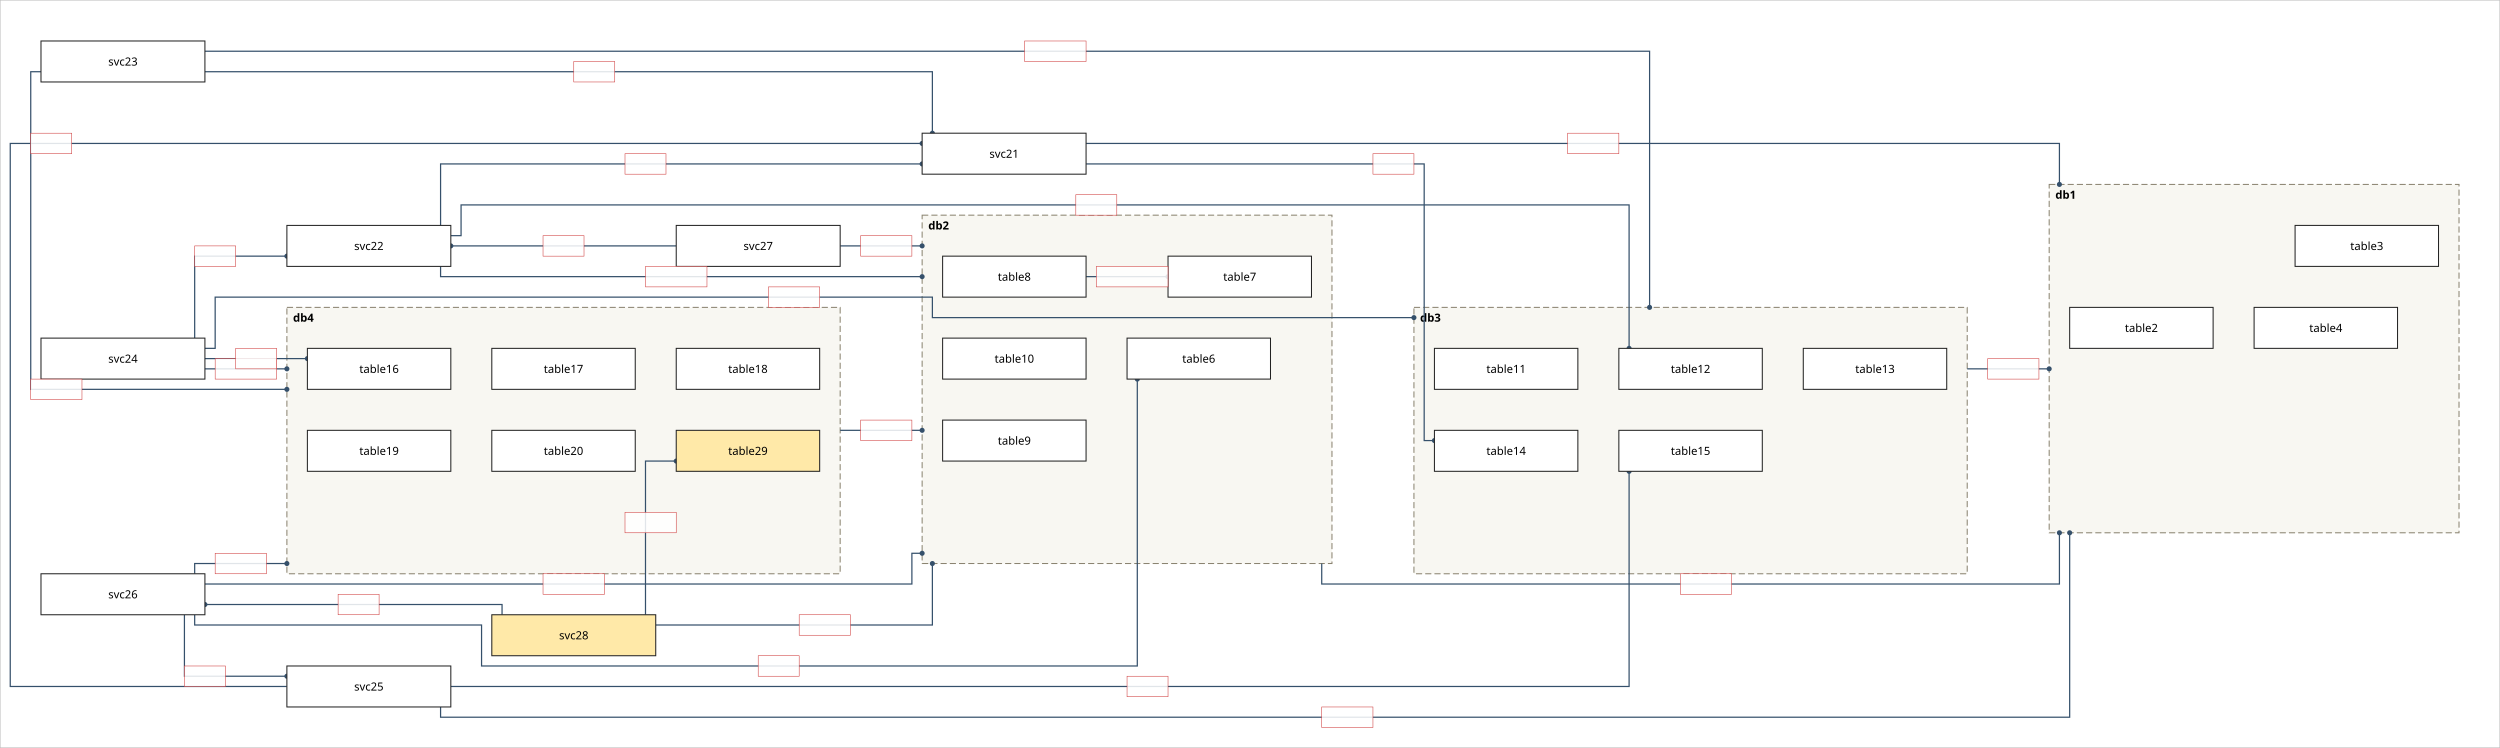
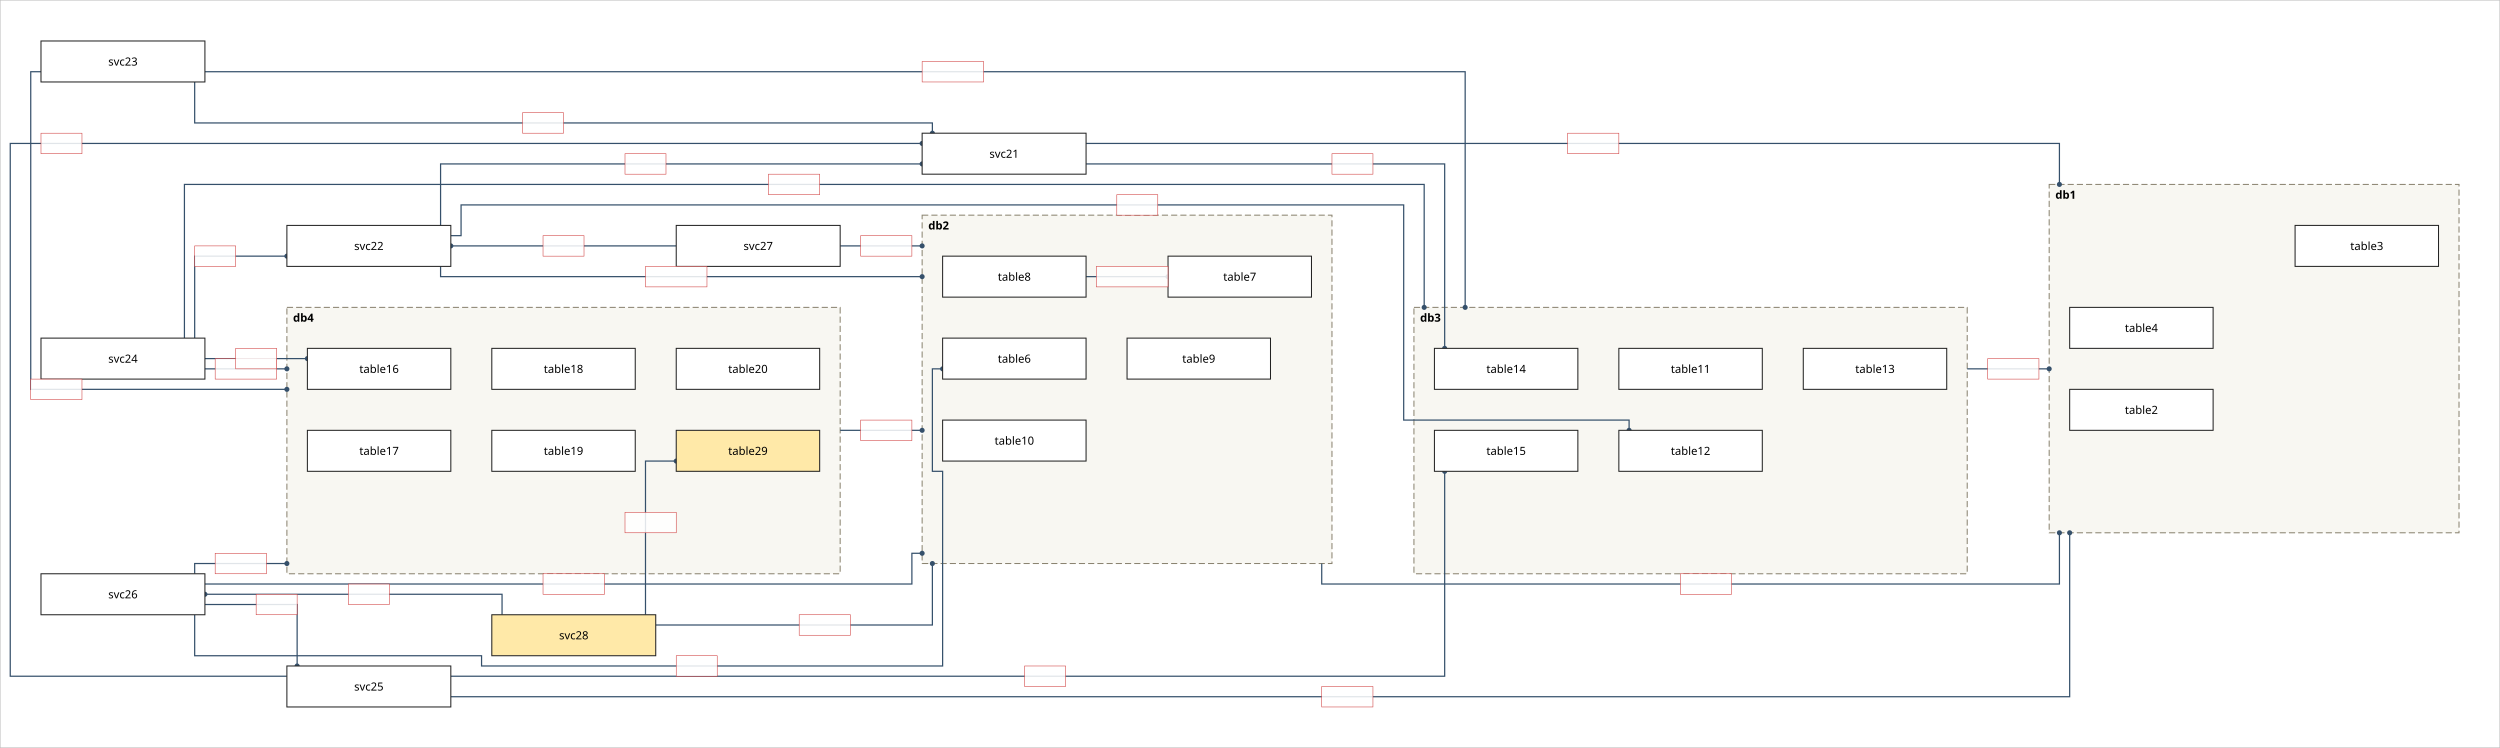
<svg xmlns="http://www.w3.org/2000/svg" width="2440" height="730" viewBox="0 0 2440 730" font-family="sans-serif" font-size="11">
  <rect width="100%" height="100%" fill="#fff" stroke="#bbb" />
  <rect x="2000" y="180" width="400" height="340" fill="#f3f1ea" fill-opacity="0.6" stroke="#8a8370" stroke-dasharray="6 3" />
  <text x="2006" y="194" font-weight="bold">db1</text>
  <rect x="900" y="210" width="400" height="340" fill="#f3f1ea" fill-opacity="0.6" stroke="#8a8370" stroke-dasharray="6 3" />
  <text x="906" y="224" font-weight="bold">db2</text>
  <rect x="1380" y="300" width="540" height="260" fill="#f3f1ea" fill-opacity="0.6" stroke="#8a8370" stroke-dasharray="6 3" />
  <text x="1386" y="314" font-weight="bold">db3</text>
  <rect x="280" y="300" width="540" height="260" fill="#f3f1ea" fill-opacity="0.6" stroke="#8a8370" stroke-dasharray="6 3" />
  <text x="286" y="314" font-weight="bold">db4</text>
  <polyline points="1060,270 1140,270" fill="none" stroke="#35506b" stroke-width="1.2" />
  <circle cx="1140" cy="270" r="2.5" fill="#35506b" />
  <polyline points="1290,550 1290,570 2010,570 2010,520" fill="none" stroke="#35506b" stroke-width="1.2" />
  <circle cx="2010" cy="520" r="2.5" fill="#35506b" />
  <polyline points="1920,360 2000,360" fill="none" stroke="#35506b" stroke-width="1.2" />
  <circle cx="2000" cy="360" r="2.5" fill="#35506b" />
  <polyline points="820,420 900,420" fill="none" stroke="#35506b" stroke-width="1.2" />
  <circle cx="900" cy="420" r="2.5" fill="#35506b" />
  <polyline points="1060,140 2010,140 2010,180" fill="none" stroke="#35506b" stroke-width="1.2" />
  <circle cx="2010" cy="180" r="2.5" fill="#35506b" />
-   <polyline points="1060,160 1390,160 1390,430 1400,430" fill="none" stroke="#35506b" stroke-width="1.2" />
-   <circle cx="1400" cy="430" r="2.5" fill="#35506b" />
+   <polyline points="1060,160 1410,160 1410,340" fill="none" stroke="#35506b" stroke-width="1.2" />
+   <circle cx="1410" cy="340" r="2.5" fill="#35506b" />
  <polyline points="430,260 430,270 900,270" fill="none" stroke="#35506b" stroke-width="1.2" />
  <circle cx="900" cy="270" r="2.5" fill="#35506b" />
-   <polyline points="440,230 450,230 450,200 1590,200 1590,340" fill="none" stroke="#35506b" stroke-width="1.2" />
-   <circle cx="1590" cy="340" r="2.5" fill="#35506b" />
+   <polyline points="440,230 450,230 450,200 1370,200 1370,410 1590,410 1590,420" fill="none" stroke="#35506b" stroke-width="1.2" />
+   <circle cx="1590" cy="420" r="2.5" fill="#35506b" />
  <polyline points="430,220 430,160 900,160" fill="none" stroke="#35506b" stroke-width="1.2" />
  <circle cx="900" cy="160" r="2.5" fill="#35506b" />
-   <polyline points="200,50 1610,50 1610,300" fill="none" stroke="#35506b" stroke-width="1.2" />
-   <circle cx="1610" cy="300" r="2.5" fill="#35506b" />
+   <polyline points="200,70 1430,70 1430,300" fill="none" stroke="#35506b" stroke-width="1.2" />
+   <circle cx="1430" cy="300" r="2.5" fill="#35506b" />
  <polyline points="40,70 30,70 30,380 280,380" fill="none" stroke="#35506b" stroke-width="1.2" />
  <circle cx="280" cy="380" r="2.5" fill="#35506b" />
-   <polyline points="200,70 910,70 910,130" fill="none" stroke="#35506b" stroke-width="1.2" />
+   <polyline points="190,80 190,120 910,120 910,130" fill="none" stroke="#35506b" stroke-width="1.2" />
  <circle cx="910" cy="130" r="2.5" fill="#35506b" />
-   <polyline points="200,340 210,340 210,290 910,290 910,310 1380,310" fill="none" stroke="#35506b" stroke-width="1.2" />
-   <circle cx="1380" cy="310" r="2.5" fill="#35506b" />
+   <polyline points="180,330 180,180 1390,180 1390,300" fill="none" stroke="#35506b" stroke-width="1.2" />
+   <circle cx="1390" cy="300" r="2.5" fill="#35506b" />
  <polyline points="200,360 280,360" fill="none" stroke="#35506b" stroke-width="1.2" />
  <circle cx="280" cy="360" r="2.5" fill="#35506b" />
  <polyline points="200,350 300,350" fill="none" stroke="#35506b" stroke-width="1.2" />
  <circle cx="300" cy="350" r="2.5" fill="#35506b" />
  <polyline points="190,330 190,250 280,250" fill="none" stroke="#35506b" stroke-width="1.2" />
  <circle cx="280" cy="250" r="2.5" fill="#35506b" />
-   <polyline points="430,690 430,700 2020,700 2020,520" fill="none" stroke="#35506b" stroke-width="1.2" />
+   <polyline points="440,680 2020,680 2020,520" fill="none" stroke="#35506b" stroke-width="1.2" />
  <circle cx="2020" cy="520" r="2.5" fill="#35506b" />
-   <polyline points="440,670 1590,670 1590,460" fill="none" stroke="#35506b" stroke-width="1.2" />
-   <circle cx="1590" cy="460" r="2.5" fill="#35506b" />
-   <polyline points="280,670 10,670 10,140 900,140" fill="none" stroke="#35506b" stroke-width="1.2" />
+   <polyline points="440,660 1410,660 1410,460" fill="none" stroke="#35506b" stroke-width="1.2" />
+   <circle cx="1410" cy="460" r="2.5" fill="#35506b" />
+   <polyline points="280,660 10,660 10,140 900,140" fill="none" stroke="#35506b" stroke-width="1.2" />
  <circle cx="900" cy="140" r="2.5" fill="#35506b" />
  <polyline points="200,570 890,570 890,540 900,540" fill="none" stroke="#35506b" stroke-width="1.2" />
  <circle cx="900" cy="540" r="2.5" fill="#35506b" />
-   <polyline points="190,600 190,610 470,610 470,650 1110,650 1110,370" fill="none" stroke="#35506b" stroke-width="1.2" />
-   <circle cx="1110" cy="370" r="2.5" fill="#35506b" />
+   <polyline points="190,600 190,640 470,640 470,650 920,650 920,460 910,460 910,360 920,360" fill="none" stroke="#35506b" stroke-width="1.2" />
+   <circle cx="920" cy="360" r="2.5" fill="#35506b" />
  <polyline points="190,560 190,550 280,550" fill="none" stroke="#35506b" stroke-width="1.2" />
  <circle cx="280" cy="550" r="2.5" fill="#35506b" />
-   <polyline points="180,600 180,660 280,660" fill="none" stroke="#35506b" stroke-width="1.2" />
-   <circle cx="280" cy="660" r="2.5" fill="#35506b" />
+   <polyline points="200,590 290,590 290,650" fill="none" stroke="#35506b" stroke-width="1.2" />
+   <circle cx="290" cy="650" r="2.5" fill="#35506b" />
  <polyline points="820,240 900,240" fill="none" stroke="#35506b" stroke-width="1.2" />
  <circle cx="900" cy="240" r="2.5" fill="#35506b" />
  <polyline points="660,240 440,240" fill="none" stroke="#35506b" stroke-width="1.2" />
  <circle cx="440" cy="240" r="2.5" fill="#35506b" />
  <polyline points="640,610 910,610 910,550" fill="none" stroke="#35506b" stroke-width="1.2" />
  <circle cx="910" cy="550" r="2.5" fill="#35506b" />
  <polyline points="630,600 630,450 660,450" fill="none" stroke="#35506b" stroke-width="1.2" />
  <circle cx="660" cy="450" r="2.5" fill="#35506b" />
-   <polyline points="490,600 490,590 200,590" fill="none" stroke="#35506b" stroke-width="1.2" />
-   <circle cx="200" cy="590" r="2.5" fill="#35506b" />
-   <rect x="2020" y="300" width="140" height="40" fill="#fff" stroke="#222" />
-   <text x="2090" y="324" text-anchor="middle">table2</text>
+   <polyline points="490,600 490,580 200,580" fill="none" stroke="#35506b" stroke-width="1.2" />
+   <circle cx="200" cy="580" r="2.5" fill="#35506b" />
+   <rect x="2020" y="380" width="140" height="40" fill="#fff" stroke="#222" />
+   <text x="2090" y="404" text-anchor="middle">table2</text>
  <rect x="2240" y="220" width="140" height="40" fill="#fff" stroke="#222" />
  <text x="2310" y="244" text-anchor="middle">table3</text>
-   <rect x="2200" y="300" width="140" height="40" fill="#fff" stroke="#222" />
-   <text x="2270" y="324" text-anchor="middle">table4</text>
+   <rect x="2020" y="300" width="140" height="40" fill="#fff" stroke="#222" />
+   <text x="2090" y="324" text-anchor="middle">table4</text>
+   <rect x="920" y="410" width="140" height="40" fill="#fff" stroke="#222" />
+   <text x="990" y="434" text-anchor="middle">table10</text>
  <rect x="920" y="330" width="140" height="40" fill="#fff" stroke="#222" />
-   <text x="990" y="354" text-anchor="middle">table10</text>
-   <rect x="1100" y="330" width="140" height="40" fill="#fff" stroke="#222" />
-   <text x="1170" y="354" text-anchor="middle">table6</text>
+   <text x="990" y="354" text-anchor="middle">table6</text>
  <rect x="1140" y="250" width="140" height="40" fill="#fff" stroke="#222" />
  <text x="1210" y="274" text-anchor="middle">table7</text>
  <rect x="920" y="250" width="140" height="40" fill="#fff" stroke="#222" />
  <text x="990" y="274" text-anchor="middle">table8</text>
-   <rect x="920" y="410" width="140" height="40" fill="#fff" stroke="#222" />
-   <text x="990" y="434" text-anchor="middle">table9</text>
-   <rect x="1400" y="340" width="140" height="40" fill="#fff" stroke="#222" />
-   <text x="1470" y="364" text-anchor="middle">table11</text>
+   <rect x="1100" y="330" width="140" height="40" fill="#fff" stroke="#222" />
+   <text x="1170" y="354" text-anchor="middle">table9</text>
  <rect x="1580" y="340" width="140" height="40" fill="#fff" stroke="#222" />
-   <text x="1650" y="364" text-anchor="middle">table12</text>
+   <text x="1650" y="364" text-anchor="middle">table11</text>
+   <rect x="1580" y="420" width="140" height="40" fill="#fff" stroke="#222" />
+   <text x="1650" y="444" text-anchor="middle">table12</text>
  <rect x="1760" y="340" width="140" height="40" fill="#fff" stroke="#222" />
  <text x="1830" y="364" text-anchor="middle">table13</text>
+   <rect x="1400" y="340" width="140" height="40" fill="#fff" stroke="#222" />
+   <text x="1470" y="364" text-anchor="middle">table14</text>
  <rect x="1400" y="420" width="140" height="40" fill="#fff" stroke="#222" />
-   <text x="1470" y="444" text-anchor="middle">table14</text>
-   <rect x="1580" y="420" width="140" height="40" fill="#fff" stroke="#222" />
-   <text x="1650" y="444" text-anchor="middle">table15</text>
+   <text x="1470" y="444" text-anchor="middle">table15</text>
  <rect x="300" y="340" width="140" height="40" fill="#fff" stroke="#222" />
  <text x="370" y="364" text-anchor="middle">table16</text>
+   <rect x="300" y="420" width="140" height="40" fill="#fff" stroke="#222" />
+   <text x="370" y="444" text-anchor="middle">table17</text>
  <rect x="480" y="340" width="140" height="40" fill="#fff" stroke="#222" />
-   <text x="550" y="364" text-anchor="middle">table17</text>
+   <text x="550" y="364" text-anchor="middle">table18</text>
+   <rect x="480" y="420" width="140" height="40" fill="#fff" stroke="#222" />
+   <text x="550" y="444" text-anchor="middle">table19</text>
  <rect x="660" y="340" width="140" height="40" fill="#fff" stroke="#222" />
-   <text x="730" y="364" text-anchor="middle">table18</text>
-   <rect x="300" y="420" width="140" height="40" fill="#fff" stroke="#222" />
-   <text x="370" y="444" text-anchor="middle">table19</text>
-   <rect x="480" y="420" width="140" height="40" fill="#fff" stroke="#222" />
-   <text x="550" y="444" text-anchor="middle">table20</text>
+   <text x="730" y="364" text-anchor="middle">table20</text>
  <rect x="660" y="420" width="140" height="40" fill="#ffe9a8" stroke="#222" />
  <text x="730" y="444" text-anchor="middle">table29</text>
  <rect x="900" y="130" width="160" height="40" fill="#fff" stroke="#222" />
  <text x="980" y="154" text-anchor="middle">svc21</text>
  <rect x="280" y="220" width="160" height="40" fill="#fff" stroke="#222" />
  <text x="360" y="244" text-anchor="middle">svc22</text>
  <rect x="40" y="40" width="160" height="40" fill="#fff" stroke="#222" />
  <text x="120" y="64" text-anchor="middle">svc23</text>
  <rect x="40" y="330" width="160" height="40" fill="#fff" stroke="#222" />
  <text x="120" y="354" text-anchor="middle">svc24</text>
  <rect x="280" y="650" width="160" height="40" fill="#fff" stroke="#222" />
  <text x="360" y="674" text-anchor="middle">svc25</text>
  <rect x="40" y="560" width="160" height="40" fill="#fff" stroke="#222" />
  <text x="120" y="584" text-anchor="middle">svc26</text>
  <rect x="660" y="220" width="160" height="40" fill="#fff" stroke="#222" />
  <text x="740" y="244" text-anchor="middle">svc27</text>
  <rect x="480" y="600" width="160" height="40" fill="#ffe9a8" stroke="#222" />
  <text x="560" y="624" text-anchor="middle">svc28</text>
  <rect x="1070" y="260" width="70" height="20" fill="#fff" fill-opacity="0.85" stroke="#c33" stroke-width="0.5" />
  <rect x="1640" y="560" width="50" height="20" fill="#fff" fill-opacity="0.85" stroke="#c33" stroke-width="0.5" />
  <rect x="1940" y="350" width="50" height="20" fill="#fff" fill-opacity="0.85" stroke="#c33" stroke-width="0.5" />
  <rect x="840" y="410" width="50" height="20" fill="#fff" fill-opacity="0.85" stroke="#c33" stroke-width="0.5" />
  <rect x="1530" y="130" width="50" height="20" fill="#fff" fill-opacity="0.85" stroke="#c33" stroke-width="0.5" />
-   <rect x="1340" y="150" width="40" height="20" fill="#fff" fill-opacity="0.85" stroke="#c33" stroke-width="0.5" />
+   <rect x="1300" y="150" width="40" height="20" fill="#fff" fill-opacity="0.85" stroke="#c33" stroke-width="0.5" />
  <rect x="630" y="260" width="60" height="20" fill="#fff" fill-opacity="0.85" stroke="#c33" stroke-width="0.5" />
-   <rect x="1050" y="190" width="40" height="20" fill="#fff" fill-opacity="0.85" stroke="#c33" stroke-width="0.5" />
+   <rect x="1090" y="190" width="40" height="20" fill="#fff" fill-opacity="0.85" stroke="#c33" stroke-width="0.5" />
  <rect x="610" y="150" width="40" height="20" fill="#fff" fill-opacity="0.85" stroke="#c33" stroke-width="0.5" />
-   <rect x="1000" y="40" width="60" height="20" fill="#fff" fill-opacity="0.85" stroke="#c33" stroke-width="0.5" />
+   <rect x="900" y="60" width="60" height="20" fill="#fff" fill-opacity="0.85" stroke="#c33" stroke-width="0.5" />
  <rect x="30" y="370" width="50" height="20" fill="#fff" fill-opacity="0.85" stroke="#c33" stroke-width="0.5" />
-   <rect x="560" y="60" width="40" height="20" fill="#fff" fill-opacity="0.85" stroke="#c33" stroke-width="0.5" />
-   <rect x="750" y="280" width="50" height="20" fill="#fff" fill-opacity="0.85" stroke="#c33" stroke-width="0.5" />
+   <rect x="510" y="110" width="40" height="20" fill="#fff" fill-opacity="0.85" stroke="#c33" stroke-width="0.5" />
+   <rect x="750" y="170" width="50" height="20" fill="#fff" fill-opacity="0.85" stroke="#c33" stroke-width="0.5" />
  <rect x="210" y="350" width="60" height="20" fill="#fff" fill-opacity="0.85" stroke="#c33" stroke-width="0.5" />
  <rect x="230" y="340" width="40" height="20" fill="#fff" fill-opacity="0.85" stroke="#c33" stroke-width="0.5" />
  <rect x="190" y="240" width="40" height="20" fill="#fff" fill-opacity="0.85" stroke="#c33" stroke-width="0.5" />
-   <rect x="1290" y="690" width="50" height="20" fill="#fff" fill-opacity="0.85" stroke="#c33" stroke-width="0.5" />
-   <rect x="1100" y="660" width="40" height="20" fill="#fff" fill-opacity="0.85" stroke="#c33" stroke-width="0.5" />
-   <rect x="30" y="130" width="40" height="20" fill="#fff" fill-opacity="0.85" stroke="#c33" stroke-width="0.5" />
+   <rect x="1290" y="670" width="50" height="20" fill="#fff" fill-opacity="0.85" stroke="#c33" stroke-width="0.5" />
+   <rect x="1000" y="650" width="40" height="20" fill="#fff" fill-opacity="0.85" stroke="#c33" stroke-width="0.5" />
+   <rect x="40" y="130" width="40" height="20" fill="#fff" fill-opacity="0.85" stroke="#c33" stroke-width="0.5" />
  <rect x="530" y="560" width="60" height="20" fill="#fff" fill-opacity="0.85" stroke="#c33" stroke-width="0.5" />
-   <rect x="740" y="640" width="40" height="20" fill="#fff" fill-opacity="0.85" stroke="#c33" stroke-width="0.5" />
+   <rect x="660" y="640" width="40" height="20" fill="#fff" fill-opacity="0.85" stroke="#c33" stroke-width="0.5" />
  <rect x="210" y="540" width="50" height="20" fill="#fff" fill-opacity="0.85" stroke="#c33" stroke-width="0.5" />
-   <rect x="180" y="650" width="40" height="20" fill="#fff" fill-opacity="0.85" stroke="#c33" stroke-width="0.5" />
+   <rect x="250" y="580" width="40" height="20" fill="#fff" fill-opacity="0.85" stroke="#c33" stroke-width="0.5" />
  <rect x="840" y="230" width="50" height="20" fill="#fff" fill-opacity="0.85" stroke="#c33" stroke-width="0.5" />
  <rect x="530" y="230" width="40" height="20" fill="#fff" fill-opacity="0.85" stroke="#c33" stroke-width="0.5" />
  <rect x="780" y="600" width="50" height="20" fill="#fff" fill-opacity="0.85" stroke="#c33" stroke-width="0.5" />
  <rect x="610" y="500" width="50" height="20" fill="#fff" fill-opacity="0.85" stroke="#c33" stroke-width="0.5" />
-   <rect x="330" y="580" width="40" height="20" fill="#fff" fill-opacity="0.85" stroke="#c33" stroke-width="0.5" />
+   <rect x="340" y="570" width="40" height="20" fill="#fff" fill-opacity="0.85" stroke="#c33" stroke-width="0.5" />
</svg>
